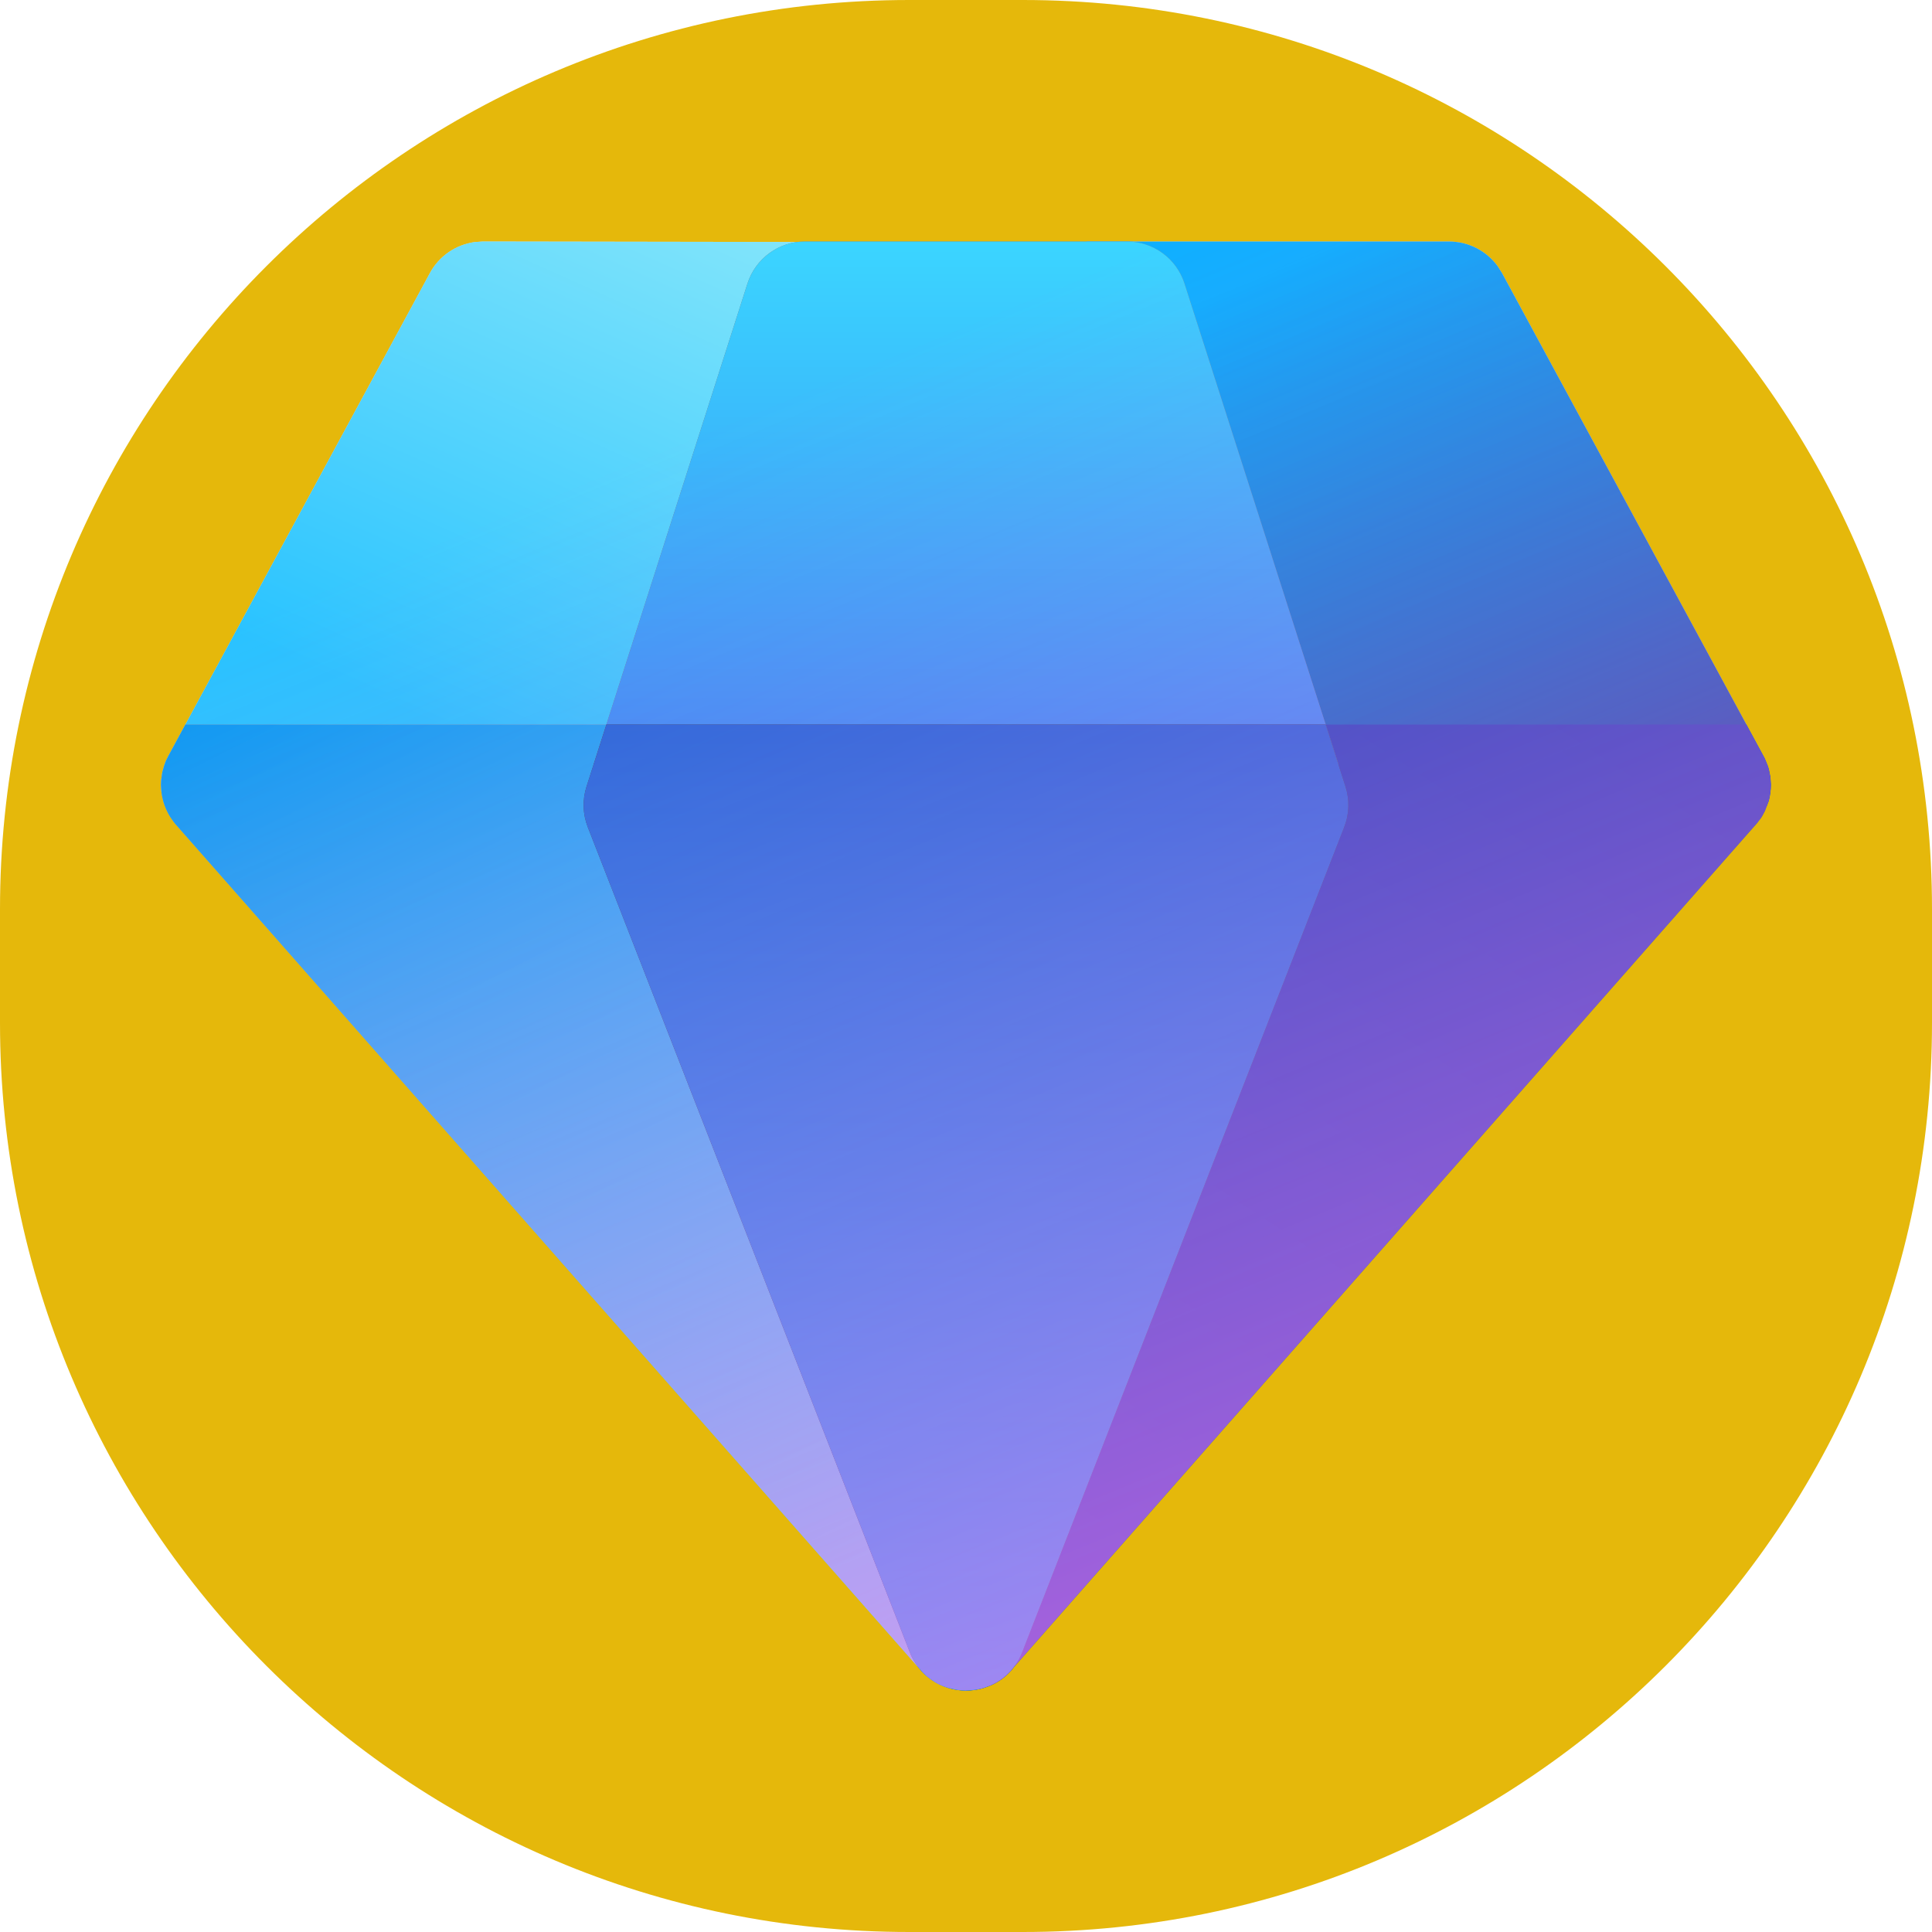
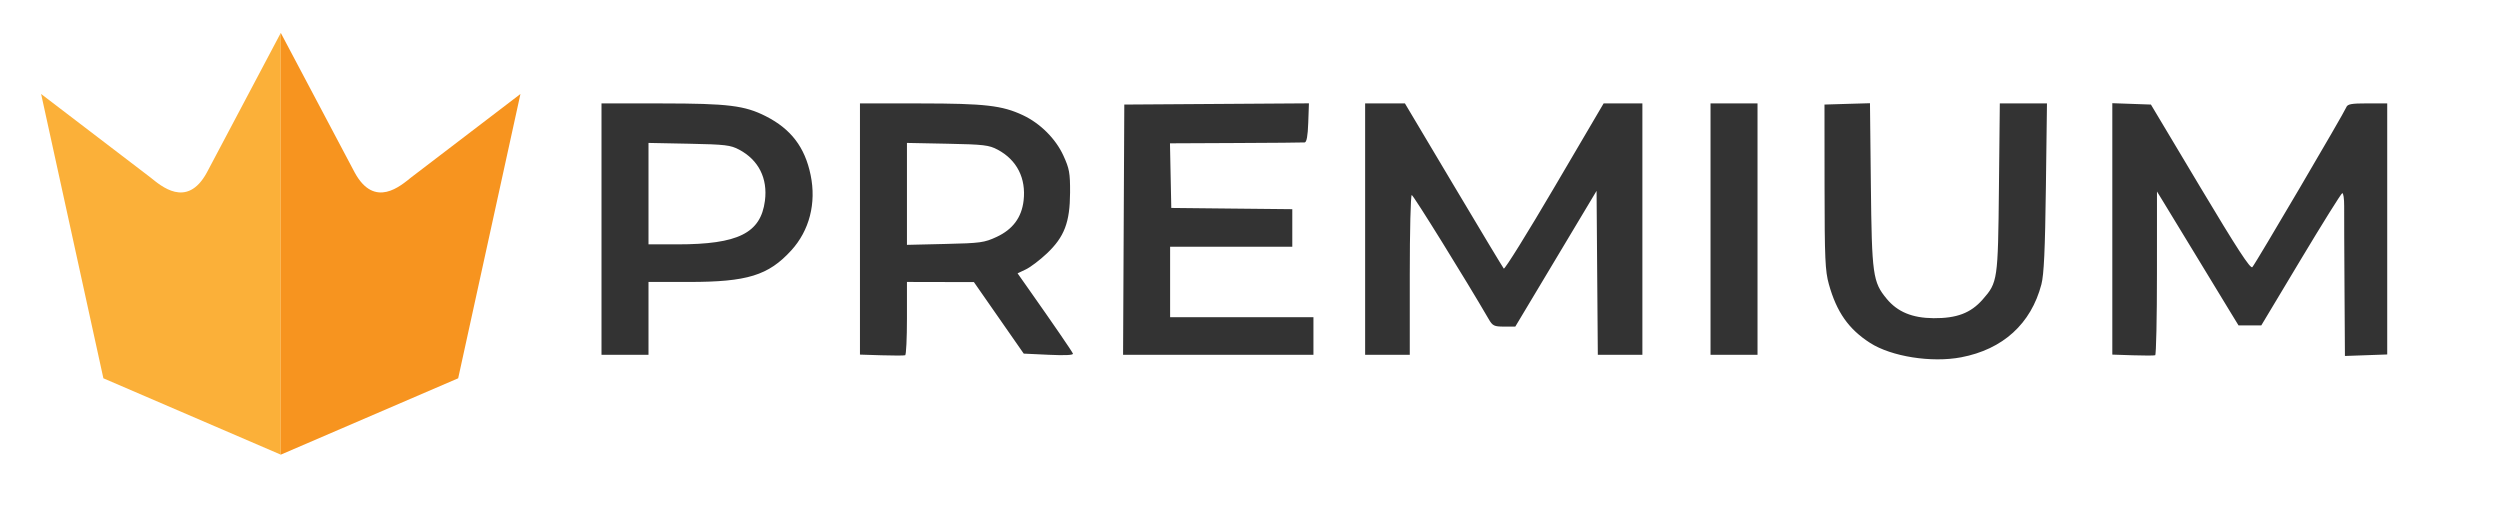
- <svg xmlns="http://www.w3.org/2000/svg" width="34" height="34" viewBox="0 0 34 34" fill="none">
-   <rect width="34" height="34" rx="16" fill="#E5B80B" />
-   <path d="M25.499 4.25C25.666 4.25 25.83 4.289 25.979 4.364C26.128 4.44 26.257 4.549 26.356 4.684L26.434 4.807L31.056 13.346L31.11 13.478L31.127 13.535L31.155 13.679L31.164 13.812C31.163 13.908 31.15 14.003 31.126 14.096L31.092 14.184H21.958L19.125 4.25H25.499Z" fill="#D9D9D9" />
-   <path d="M25.499 4.25C25.666 4.25 25.83 4.289 25.979 4.364C26.128 4.44 26.257 4.549 26.356 4.684L26.434 4.807L31.056 13.346L31.11 13.478L31.127 13.535L31.155 13.679L31.164 13.812C31.163 13.908 31.15 14.003 31.126 14.096L31.092 14.184H21.958L19.125 4.25H25.499Z" fill="url(#paint0_linear_4441_1807)" />
-   <path d="M2.842 13.944L2.833 13.812L2.838 13.719L2.856 13.593L2.89 13.471L2.921 13.387L2.961 13.307L7.565 4.807C7.644 4.66 7.757 4.534 7.894 4.439C8.031 4.344 8.189 4.283 8.354 4.26L8.499 4.25L14.875 4.26L11.688 14.167L2.89 14.154C2.869 14.085 2.853 14.015 2.842 13.944Z" fill="#D9D9D9" />
-   <path d="M2.842 13.944L2.833 13.812L2.838 13.719L2.856 13.593L2.89 13.471L2.921 13.387L2.961 13.307L7.565 4.807C7.644 4.66 7.757 4.534 7.894 4.439C8.031 4.344 8.189 4.283 8.354 4.26L8.499 4.25L14.875 4.26L11.688 14.167L2.89 14.154C2.869 14.085 2.853 14.015 2.842 13.944Z" fill="url(#paint1_linear_4441_1807)" />
-   <path d="M31.11 13.478L31.056 13.346L30.733 12.75H22.335L21.246 14.875L17 25.765V29.75L17.177 29.736L17.286 29.712L17.425 29.665C17.593 29.596 17.738 29.482 17.846 29.336L30.927 14.48L30.984 14.405L31.007 14.371L31.06 14.273L31.127 14.094C31.151 14.002 31.164 13.908 31.165 13.812L31.157 13.679L31.128 13.535L31.11 13.478Z" fill="url(#paint2_linear_4441_1807)" />
-   <path d="M17 29.75L16.857 29.741L16.69 29.705C16.603 29.68 16.52 29.644 16.443 29.597L16.43 29.587C16.363 29.546 16.302 29.496 16.246 29.44L3.085 14.5L3.049 14.454L2.992 14.371C2.912 14.241 2.861 14.095 2.842 13.944L2.833 13.812L2.838 13.719L2.856 13.593L2.89 13.471L2.921 13.387L2.961 13.307L3.263 12.75H11.819L12.747 14.875L16.997 25.765L17 29.75Z" fill="#A9A9A9" />
-   <path d="M17 29.75L16.857 29.741L16.69 29.705C16.603 29.68 16.52 29.644 16.443 29.597L16.43 29.587C16.363 29.546 16.302 29.496 16.246 29.44L3.085 14.5L3.049 14.454L2.992 14.371C2.912 14.241 2.861 14.095 2.842 13.944L2.833 13.812L2.838 13.719L2.856 13.593L2.89 13.471L2.921 13.387L2.961 13.307L3.263 12.75H11.819L12.747 14.875L16.997 25.765L17 29.75Z" fill="url(#paint3_linear_4441_1807)" />
-   <path d="M13.155 4.988C13.224 4.774 13.359 4.587 13.541 4.454C13.722 4.322 13.942 4.25 14.167 4.25H19.833C20.058 4.25 20.278 4.322 20.459 4.454C20.641 4.587 20.776 4.774 20.845 4.988L23.556 13.458H10.445L13.155 4.988Z" fill="#7C7A7A" />
-   <path d="M13.155 4.988C13.224 4.774 13.359 4.587 13.541 4.454C13.722 4.322 13.942 4.25 14.167 4.25H19.833C20.058 4.25 20.278 4.322 20.459 4.454C20.641 4.587 20.776 4.774 20.845 4.988L23.556 13.458H10.445L13.155 4.988Z" fill="url(#paint4_linear_4441_1807)" />
-   <path d="M10.672 12.75L10.322 13.842C10.247 14.075 10.255 14.326 10.343 14.553L16.01 29.074C16.087 29.274 16.223 29.445 16.4 29.566C16.577 29.687 16.786 29.752 17 29.752C17.214 29.752 17.423 29.687 17.6 29.566C17.777 29.445 17.913 29.274 17.99 29.074L23.657 14.553C23.745 14.326 23.753 14.075 23.678 13.842L23.33 12.75H10.672Z" fill="#3F3F3F" />
-   <path d="M10.672 12.75L10.322 13.842C10.247 14.075 10.255 14.326 10.343 14.553L16.01 29.074C16.087 29.274 16.223 29.445 16.4 29.566C16.577 29.687 16.786 29.752 17 29.752C17.214 29.752 17.423 29.687 17.6 29.566C17.777 29.445 17.913 29.274 17.99 29.074L23.657 14.553C23.745 14.326 23.753 14.075 23.678 13.842L23.33 12.75H10.672Z" fill="url(#paint5_linear_4441_1807)" />
-   <path d="M25.499 4.25C25.665 4.25 25.83 4.289 25.979 4.364C26.128 4.44 26.257 4.549 26.356 4.684L26.434 4.807L31.056 13.346L31.11 13.478L31.127 13.535L31.155 13.679L31.164 13.812C31.163 13.908 31.15 14.003 31.126 14.096L31.059 14.273L31.005 14.371C30.973 14.421 30.937 14.469 30.899 14.515L30.984 14.405L30.948 14.454L17.844 29.336C17.737 29.482 17.591 29.596 17.424 29.665L17.285 29.712L17.174 29.736L17 29.75L16.858 29.741L16.691 29.705C16.605 29.68 16.521 29.644 16.445 29.597L16.432 29.587C16.365 29.546 16.303 29.496 16.248 29.44L3.087 14.5L3.05 14.454L2.993 14.371C2.913 14.241 2.862 14.095 2.843 13.944L2.833 13.812L2.838 13.719L2.856 13.593L2.89 13.471L2.921 13.387L2.961 13.307L7.565 4.807C7.644 4.66 7.757 4.534 7.894 4.439C8.031 4.344 8.189 4.283 8.354 4.26L8.499 4.25H25.499Z" fill="url(#paint6_linear_4441_1807)" fill-opacity="0.7" />
-   <defs>
-     <linearGradient id="paint0_linear_4441_1807" x1="23.425" y1="4.25" x2="29.879" y2="19.333" gradientUnits="userSpaceOnUse">
-       <stop stop-color="#0FAFFF" />
-       <stop offset="1" stop-color="#102784" />
-     </linearGradient>
-     <linearGradient id="paint1_linear_4441_1807" x1="13.155" y1="0.118" x2="7.52" y2="12.686" gradientUnits="userSpaceOnUse">
-       <stop stop-color="#9FF0F9" />
-       <stop offset="1" stop-color="#29C3FF" />
-     </linearGradient>
-     <linearGradient id="paint2_linear_4441_1807" x1="34.497" y1="4.25" x2="19.071" y2="27.771" gradientUnits="userSpaceOnUse">
-       <stop stop-color="#1B44B1" />
-       <stop offset="1" stop-color="#2052CB" />
-     </linearGradient>
-     <linearGradient id="paint3_linear_4441_1807" x1="5.334" y1="9.35" x2="15.654" y2="29.586" gradientUnits="userSpaceOnUse">
-       <stop stop-color="#0094F0" />
-       <stop offset="1" stop-color="#6CE0FF" />
-     </linearGradient>
-     <linearGradient id="paint4_linear_4441_1807" x1="17" y1="4.25" x2="17" y2="15.76" gradientUnits="userSpaceOnUse">
-       <stop stop-color="#3BD5FF" />
-       <stop offset="1" stop-color="#367AF2" />
-     </linearGradient>
-     <linearGradient id="paint5_linear_4441_1807" x1="16.991" y1="6.8" x2="16.991" y2="29.75" gradientUnits="userSpaceOnUse">
-       <stop stop-color="#2052CB" />
-       <stop offset="1" stop-color="#0FAFFF" />
-     </linearGradient>
-     <linearGradient id="paint6_linear_4441_1807" x1="-0.044" y1="-19.762" x2="21.424" y2="32.299" gradientUnits="userSpaceOnUse">
-       <stop offset="0.533" stop-color="#FF6CE8" stop-opacity="0" />
-       <stop offset="1" stop-color="#FF6CE8" />
-     </linearGradient>
-   </defs>
+ <svg xmlns="http://www.w3.org/2000/svg" viewBox="0 0 1064 216" width="1064" height="216" fill="none">
+   <path d="M 119.5 14            L 88 73.5            C 79.5 89, 68.4 79, 64 75.5            L 17.5 40            L 44 161            L 119.5 193.5            Z" fill="#FBB039" />
+   <path d="M 119.5 14            L 151 73.5            C 159.5 89, 170.6 79, 175 75.5            L 221.5 40            L 195 161            L 119.5 193.5            Z" fill="#F7941F" />
+   <path d="M 834.65 152.07 C 852.44 148.69, 864.41 137.81, 868.82 121.03 C 869.90 116.89, 870.38 106.52, 870.73 79.75 L 871.19 44.00 L 861.15 44.00 L 851.12 44.00 L 850.75 79.75 C 850.34 119.43, 850.23 120.19, 843.79 127.50 C 838.74 133.24, 832.80 135.49, 822.93 135.42 C 813.87 135.35, 807.59 132.75, 802.97 127.16 C 797.07 120.02, 796.65 117.05, 796.24 78.71 L 795.86 43.93 L 786.18 44.21 L 776.50 44.50 L 776.53 79.50 C 776.56 110.04, 776.79 115.32, 778.36 120.94 C 781.66 132.80, 786.77 140.08, 795.90 145.94 C 804.98 151.76, 822.03 154.46, 834.65 152.07 Z M 386.00 135.44 L 386.00 120.00 L 400.25 120.03 L 414.50 120.06 L 425.10 135.28 L 435.70 150.50 L 446.37 151.00 C 453.29 151.32, 456.89 151.15, 456.64 150.50 C 456.28 149.56, 448.30 137.93, 437.72 122.92 L 433.08 116.33 L 436.63 114.64 C 438.58 113.71, 442.60 110.66, 445.56 107.86 C 453.00 100.82, 455.36 94.62, 455.42 82.00 C 455.46 73.59, 455.13 71.78, 452.57 66.20 C 449.28 59.03, 442.74 52.51, 435.35 49.03 C 426.50 44.88, 419.20 44.04, 391.75 44.02 L 366.00 44.00 L 366.00 97.46 L 366.00 150.92 L 375.25 151.21 C 380.34 151.37, 384.84 151.36, 385.25 151.19 C 385.66 151.02, 386.00 143.93, 386.00 135.44 Z M 918.00 116.19 L 918.01 81.50 L 920.16 85.00 C 921.35 86.92, 927.37 96.83, 933.55 107.00 C 939.73 117.17, 946.57 128.43, 948.75 132.00 L 952.72 138.50 L 957.56 138.50 L 962.40 138.50 L 979.19 110.50 C 988.43 95.10, 996.38 82.37, 996.85 82.22 C 997.33 82.06, 997.70 84.53, 997.68 87.71 C 997.65 90.90, 997.72 106.55, 997.82 122.50 L 998.00 151.50 L 1007.00 151.18 L 1016.00 150.86 L 1016.00 97.43 L 1016.00 44.00 L 1007.61 44.00 C 1000.66 44.00, 999.10 44.29, 998.57 45.68 C 997.66 48.06, 959.93 112.25, 958.60 113.69 C 957.78 114.57, 952.13 105.89, 936.46 79.69 L 915.43 44.50 L 907.21 44.21 L 899.00 43.92 L 899.00 97.42 L 899.00 150.92 L 907.75 151.21 C 912.56 151.37, 916.84 151.36, 917.25 151.19 C 917.66 151.02, 918.00 135.27, 918.00 116.19 Z M 276.00 135.50 L 276.00 120.00 L 293.29 120.00 C 318.01 120.00, 327.03 117.22, 336.74 106.60 C 344.49 98.12, 347.48 86.48, 345.00 74.48 C 342.56 62.65, 336.64 54.89, 325.92 49.46 C 316.93 44.90, 309.89 44.04, 281.75 44.02 L 256.00 44.00 L 256.00 97.50 L 256.00 151.00 L 266.00 151.00 L 276.00 151.00 L 276.00 135.50 Z M 559.00 143.00 L 559.00 135.00 L 528.50 135.00 L 498.00 135.00 L 498.00 120.00 L 498.00 105.00 L 524.00 105.00 L 550.00 105.00 L 550.00 97.02 L 550.00 89.03 L 524.25 88.77 L 498.50 88.50 L 498.22 74.75 L 497.94 61.00 L 525.97 60.87 C 541.39 60.81, 554.56 60.69, 555.25 60.62 C 556.11 60.54, 556.59 57.94, 556.79 52.24 L 557.08 43.98 L 517.79 44.24 L 478.50 44.50 L 478.24 97.75 L 477.98 151.00 L 518.49 151.00 L 559.00 151.00 L 559.00 143.00 Z M 600.00 117.00 C 600.00 98.30, 600.38 83.00, 600.84 83.00 C 601.50 83.00, 624.02 119.32, 633.55 135.75 C 635.25 138.69, 635.88 139.00, 640.17 139.00 L 644.91 139.00 L 662.21 110.11 L 679.50 81.23 L 679.76 116.11 L 680.03 151.00 L 689.51 151.00 L 699.00 151.00 L 699.00 97.50 L 699.00 44.00 L 690.75 44.01 L 682.50 44.02 L 661.61 79.57 C 650.13 99.13, 640.41 114.76, 640.01 114.31 C 639.62 113.87, 629.99 97.86, 618.62 78.75 L 597.93 44.00 L 589.47 44.00 L 581.00 44.00 L 581.00 97.50 L 581.00 151.00 L 590.50 151.00 L 600.00 151.00 L 600.00 117.00 Z M 748.00 97.50 L 748.00 44.00 L 738.00 44.00 L 728.00 44.00 L 728.00 97.50 L 728.00 151.00 L 738.00 151.00 L 748.00 151.00 L 748.00 97.50 Z M 276.00 82.42 L 276.00 60.83 L 293.25 61.17 C 308.72 61.48, 310.92 61.74, 314.62 63.71 C 322.87 68.11, 326.79 75.91, 325.55 85.47 C 323.76 99.23, 314.17 104.00, 288.32 104.00 L 276.00 104.00 L 276.00 82.42 Z M 386.00 82.52 L 386.00 60.83 L 403.25 61.17 C 418.72 61.48, 420.92 61.74, 424.62 63.71 C 432.80 68.07, 436.76 75.88, 435.64 85.41 C 434.79 92.58, 431.04 97.63, 424.18 100.82 C 418.92 103.27, 417.30 103.49, 402.25 103.83 L 386.00 104.21 L 386.00 82.52 Z" fill="#333333" fill-rule="evenodd" />
</svg>
